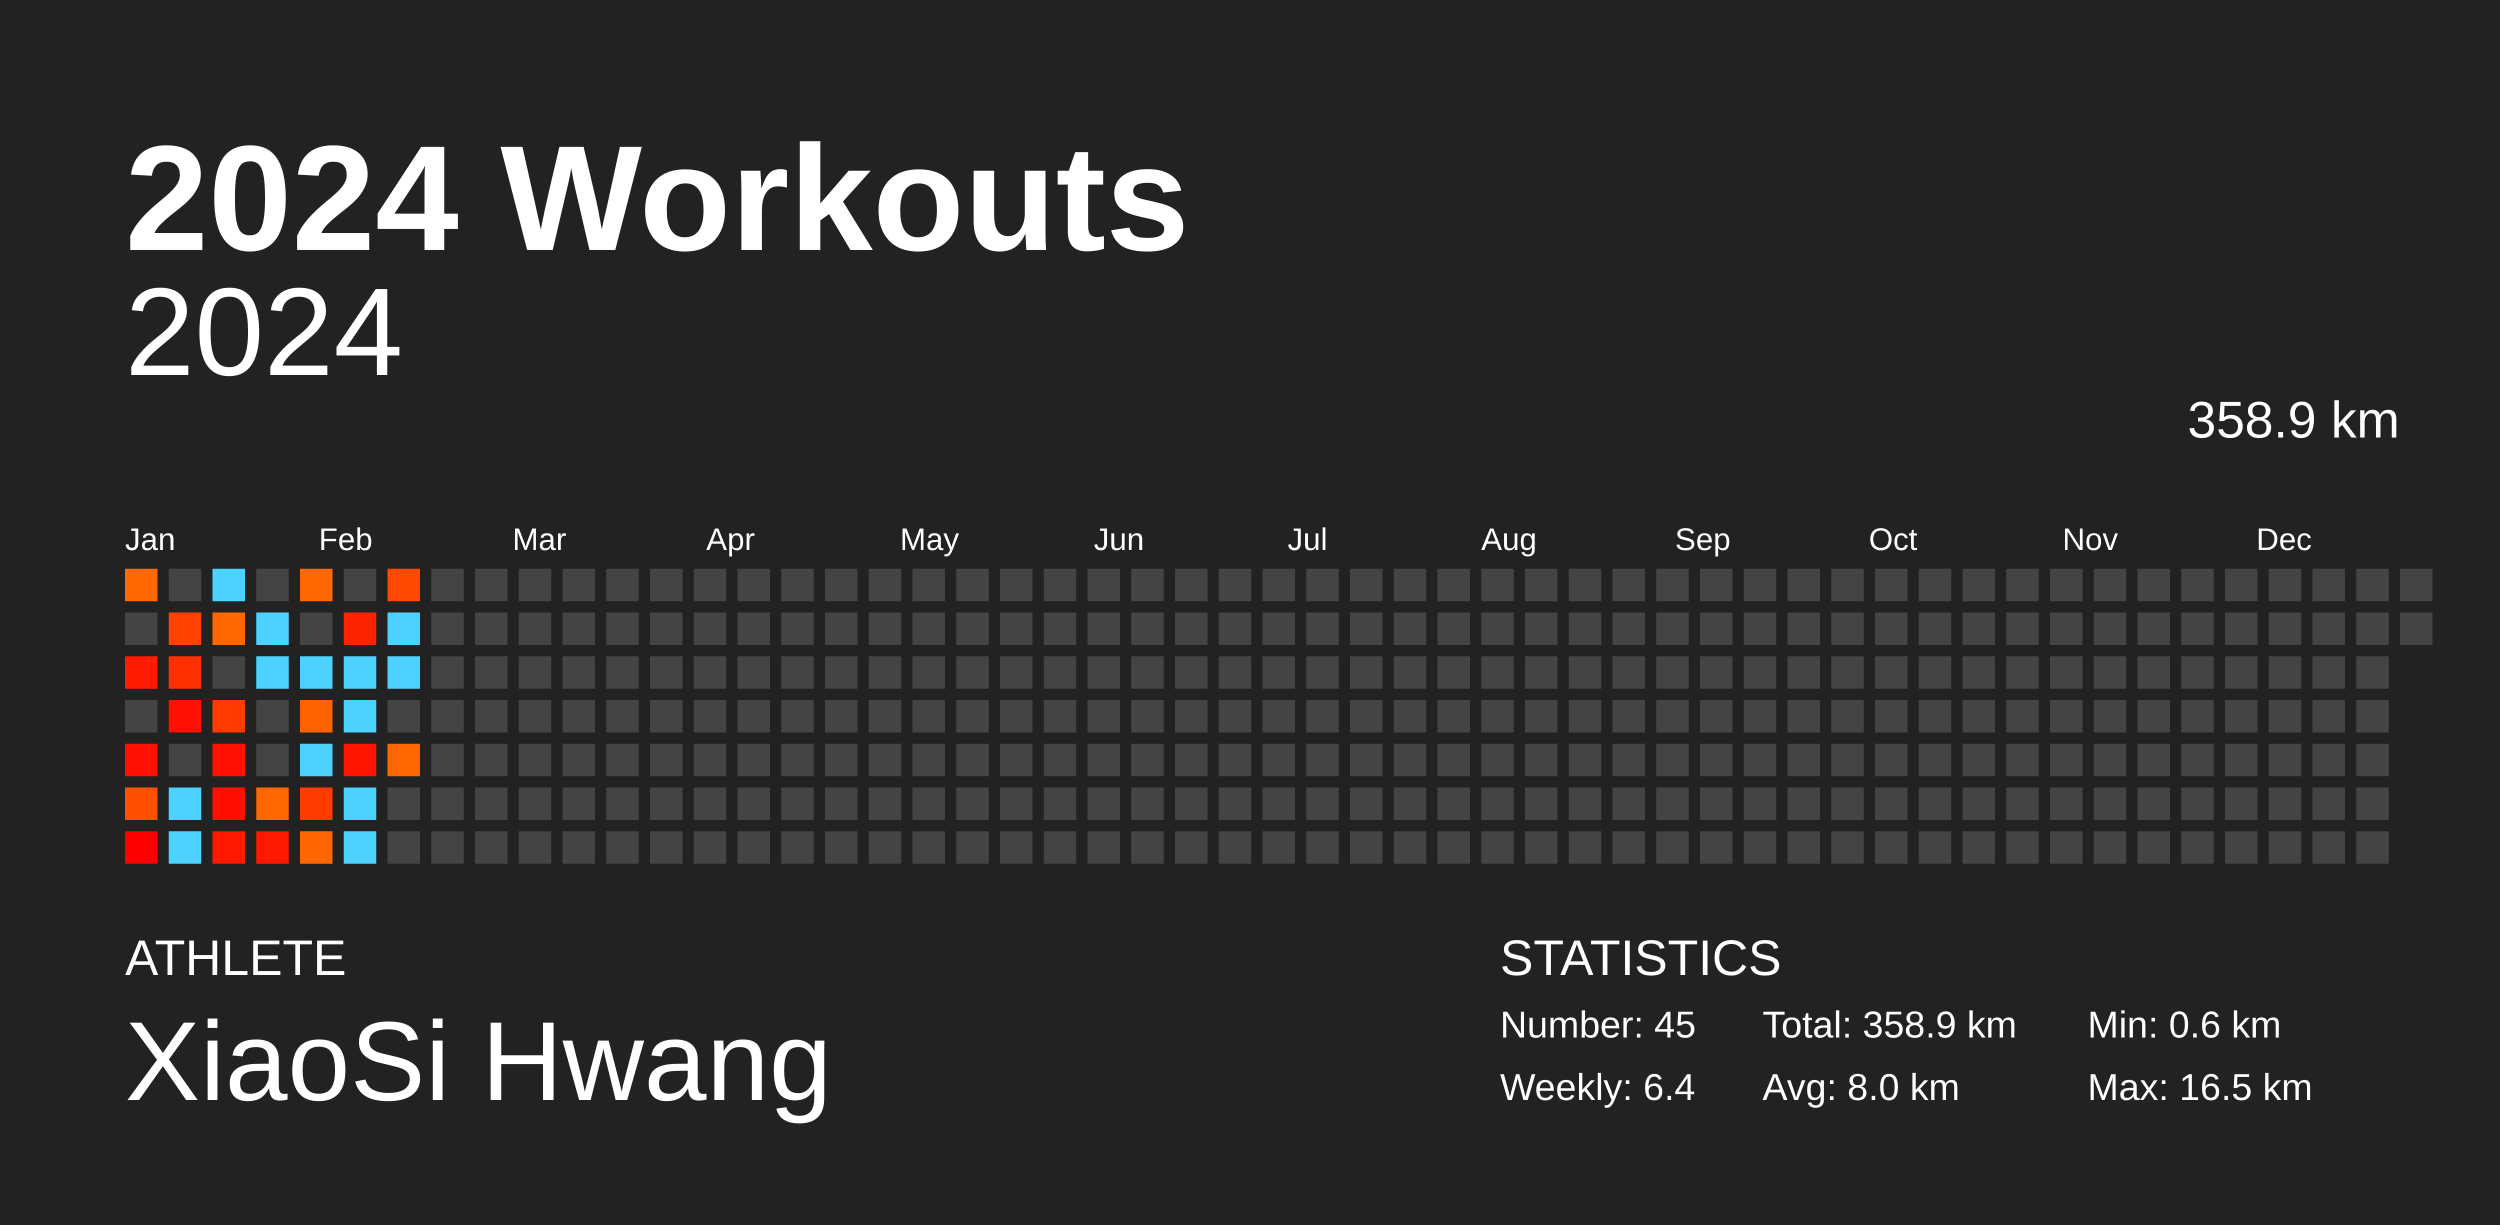
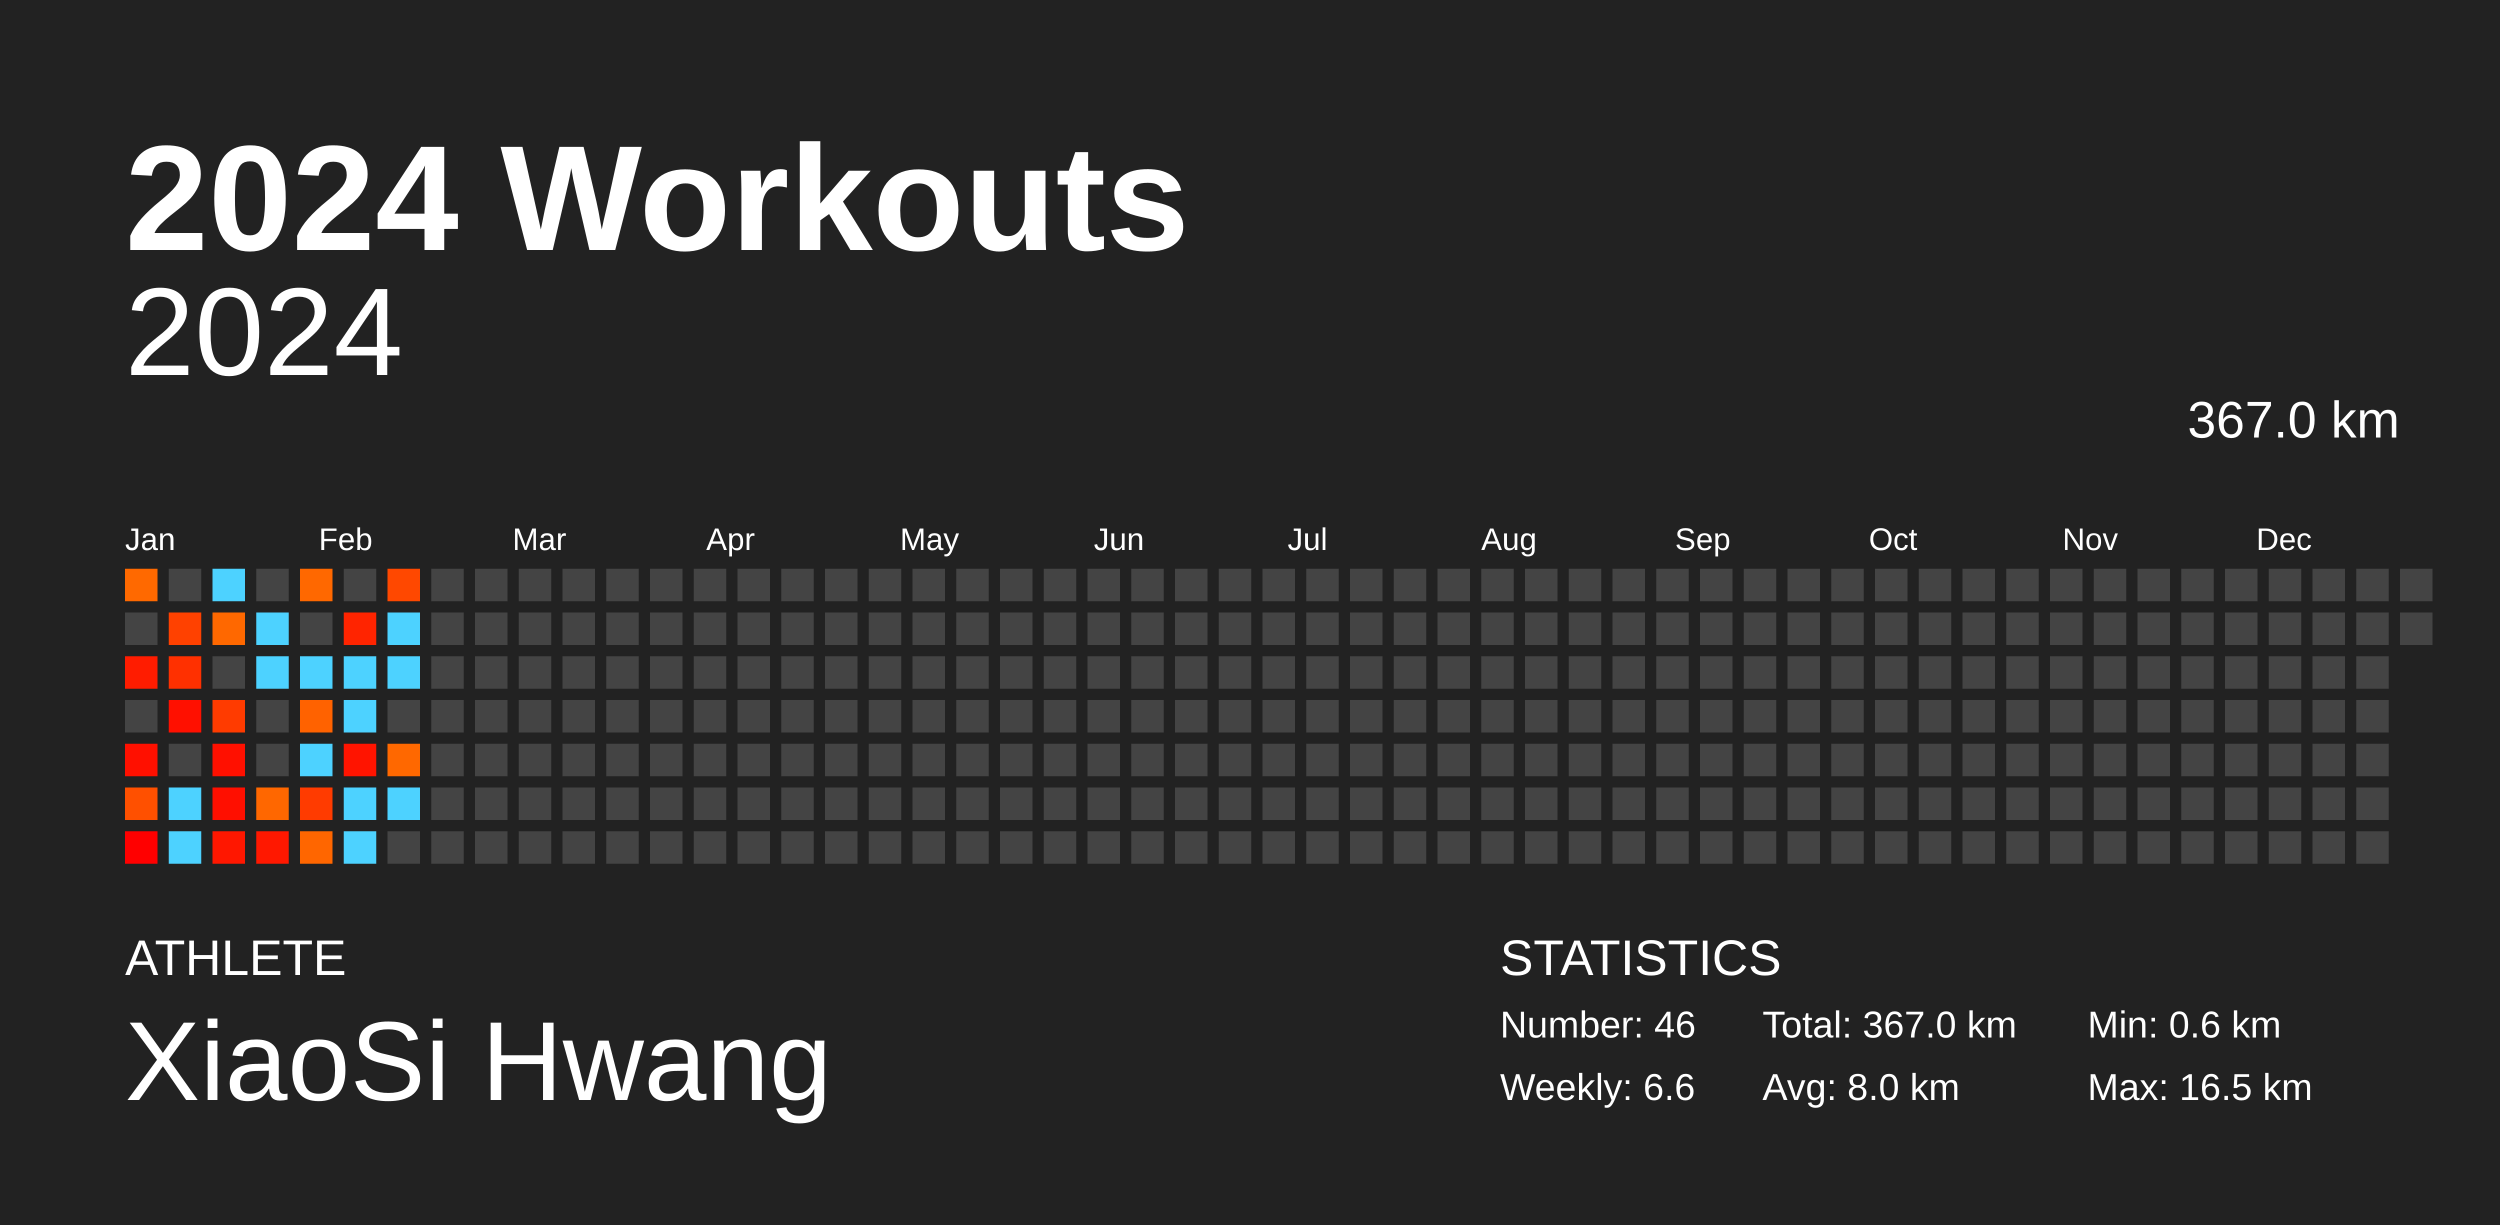
<svg xmlns="http://www.w3.org/2000/svg" baseProfile="full" height="98mm" version="1.1" viewBox="0,0,200,98" width="200mm">
  <defs />
  <rect fill="#222222" height="98" width="200" x="0" y="0" />
  <text fill="#FFFFFF" style="font-size:12px; font-family:Arial; font-weight:bold;" x="10" y="20">2024 Workouts</text>
  <text fill="#FFFFFF" style="font-size:4px; font-family:Arial" x="10" y="78">ATHLETE</text>
  <text fill="#FFFFFF" style="font-size:9px; font-family:Arial" x="10" y="88">XiaoSi Hwang</text>
  <text fill="#FFFFFF" style="font-size:4px; font-family:Arial" x="120" y="78">STATISTICS</text>
-   <text fill="#FFFFFF" style="font-size:3px; font-family:Arial" x="120" y="83">Number: 45</text>
-   <text fill="#FFFFFF" style="font-size:3px; font-family:Arial" x="120" y="88">Weekly: 6.4</text>
-   <text fill="#FFFFFF" style="font-size:3px; font-family:Arial" x="141" y="83">Total: 358.9 km</text>
+   <text fill="#FFFFFF" style="font-size:3px; font-family:Arial" x="120" y="83">Number: 46</text>
+   <text fill="#FFFFFF" style="font-size:3px; font-family:Arial" x="120" y="88">Weekly: 6.6</text>
+   <text fill="#FFFFFF" style="font-size:3px; font-family:Arial" x="141" y="83">Total: 367.0 km</text>
  <text fill="#FFFFFF" style="font-size:3px; font-family:Arial" x="141" y="88">Avg: 8.0 km</text>
  <text fill="#FFFFFF" style="font-size:3px; font-family:Arial" x="167" y="83">Min: 0.6 km</text>
  <text fill="#FFFFFF" style="font-size:3px; font-family:Arial" x="167" y="88">Max: 16.5 km</text>
  <text alignment-baseline="hanging" fill="#FFFFFF" style="font-size:10.0px; font-family:Arial;" x="10" y="30">2024</text>
-   <text alignment-baseline="hanging" fill="#FFFFFF" style="font-size:4.125px; font-family:Arial;" x="175" y="35">358.9 km</text>
+   <text alignment-baseline="hanging" fill="#FFFFFF" style="font-size:4.125px; font-family:Arial;" x="175" y="35">367.0 km</text>
  <text fill="#FFFFFF" style="font-size:2.5px; font-family:Arial" x="10.0" y="44">Jan</text>
  <text fill="#FFFFFF" style="font-size:2.5px; font-family:Arial" x="25.5" y="44">Feb</text>
  <text fill="#FFFFFF" style="font-size:2.5px; font-family:Arial" x="41.0" y="44">Mar</text>
  <text fill="#FFFFFF" style="font-size:2.5px; font-family:Arial" x="56.5" y="44">Apr</text>
  <text fill="#FFFFFF" style="font-size:2.5px; font-family:Arial" x="72.0" y="44">May</text>
  <text fill="#FFFFFF" style="font-size:2.5px; font-family:Arial" x="87.5" y="44">Jun</text>
  <text fill="#FFFFFF" style="font-size:2.5px; font-family:Arial" x="103.0" y="44">Jul</text>
  <text fill="#FFFFFF" style="font-size:2.5px; font-family:Arial" x="118.5" y="44">Aug</text>
  <text fill="#FFFFFF" style="font-size:2.5px; font-family:Arial" x="134.0" y="44">Sep</text>
  <text fill="#FFFFFF" style="font-size:2.5px; font-family:Arial" x="149.5" y="44">Oct</text>
  <text fill="#FFFFFF" style="font-size:2.5px; font-family:Arial" x="165.0" y="44">Nov</text>
  <text fill="#FFFFFF" style="font-size:2.5px; font-family:Arial" x="180.5" y="44">Dec</text>
  <rect fill="#ff6900" height="2.6" width="2.6" x="10.0" y="45.5" />
  <rect fill="#444444" height="2.6" width="2.6" x="10.0" y="49.0" />
  <rect fill="#ff1c00" height="2.6" width="2.6" x="10.0" y="52.5" />
  <rect fill="#444444" height="2.6" width="2.6" x="10.0" y="56.0" />
  <rect fill="#ff1000" height="2.6" width="2.6" x="10.0" y="59.5" />
  <rect fill="#ff5000" height="2.6" width="2.6" x="10.0" y="63.0" />
  <rect fill="#ff0000" height="2.6" width="2.6" x="10.0" y="66.5" />
  <rect fill="#444444" height="2.6" width="2.6" x="13.5" y="45.5" />
  <rect fill="#ff4100" height="2.6" width="2.6" x="13.5" y="49.0" />
  <rect fill="#ff3000" height="2.6" width="2.6" x="13.5" y="52.5" />
  <rect fill="#ff1000" height="2.6" width="2.6" x="13.5" y="56.0" />
  <rect fill="#444444" height="2.6" width="2.6" x="13.5" y="59.5" />
  <rect fill="#4dd2ff" height="2.6" width="2.6" x="13.5" y="63.0" />
  <rect fill="#4dd2ff" height="2.6" width="2.6" x="13.5" y="66.5" />
  <rect fill="#4dd2ff" height="2.6" width="2.6" x="17.0" y="45.5" />
  <rect fill="#ff6800" height="2.6" width="2.6" x="17.0" y="49.0" />
  <rect fill="#444444" height="2.6" width="2.6" x="17.0" y="52.5" />
  <rect fill="#ff3b00" height="2.6" width="2.6" x="17.0" y="56.0" />
  <rect fill="#ff1000" height="2.6" width="2.6" x="17.0" y="59.5" />
  <rect fill="#ff0f00" height="2.6" width="2.6" x="17.0" y="63.0" />
  <rect fill="#ff1700" height="2.6" width="2.6" x="17.0" y="66.5" />
  <rect fill="#444444" height="2.6" width="2.6" x="20.5" y="45.5" />
  <rect fill="#4dd2ff" height="2.6" width="2.6" x="20.5" y="49.0" />
  <rect fill="#4dd2ff" height="2.6" width="2.6" x="20.5" y="52.5" />
  <rect fill="#444444" height="2.6" width="2.6" x="20.5" y="56.0" />
  <rect fill="#444444" height="2.6" width="2.6" x="20.5" y="59.5" />
  <rect fill="#ff6700" height="2.6" width="2.6" x="20.5" y="63.0" />
  <rect fill="#ff1800" height="2.6" width="2.6" x="20.5" y="66.5" />
  <rect fill="#ff6800" height="2.6" width="2.6" x="24.0" y="45.5" />
  <rect fill="#444444" height="2.6" width="2.6" x="24.0" y="49.0" />
  <rect fill="#4dd2ff" height="2.6" width="2.6" x="24.0" y="52.5" />
  <rect fill="#ff6200" height="2.6" width="2.6" x="24.0" y="56.0" />
  <rect fill="#4dd2ff" height="2.6" width="2.6" x="24.0" y="59.5" />
  <rect fill="#ff3b00" height="2.6" width="2.6" x="24.0" y="63.0" />
  <rect fill="#ff6600" height="2.6" width="2.6" x="24.0" y="66.5" />
  <rect fill="#444444" height="2.6" width="2.6" x="27.5" y="45.5" />
  <rect fill="#ff2400" height="2.6" width="2.6" x="27.5" y="49.0" />
  <rect fill="#4dd2ff" height="2.6" width="2.6" x="27.5" y="52.5" />
  <rect fill="#4dd2ff" height="2.6" width="2.6" x="27.5" y="56.0" />
  <rect fill="#ff1400" height="2.6" width="2.6" x="27.5" y="59.5" />
  <rect fill="#4dd2ff" height="2.6" width="2.6" x="27.5" y="63.0" />
  <rect fill="#4dd2ff" height="2.6" width="2.6" x="27.5" y="66.5" />
  <rect fill="#ff4800" height="2.6" width="2.6" x="31.0" y="45.5" />
  <rect fill="#4dd2ff" height="2.6" width="2.6" x="31.0" y="49.0" />
  <rect fill="#4dd2ff" height="2.6" width="2.6" x="31.0" y="52.5" />
  <rect fill="#444444" height="2.6" width="2.6" x="31.0" y="56.0" />
  <rect fill="#ff6800" height="2.6" width="2.6" x="31.0" y="59.5" />
-   <rect fill="#444444" height="2.6" width="2.6" x="31.0" y="63.0" />
+   <rect fill="#4dd2ff" height="2.6" width="2.6" x="31.0" y="63.0" />
  <rect fill="#444444" height="2.6" width="2.6" x="31.0" y="66.5" />
  <rect fill="#444444" height="2.6" width="2.6" x="34.5" y="45.5" />
  <rect fill="#444444" height="2.6" width="2.6" x="34.5" y="49.0" />
  <rect fill="#444444" height="2.6" width="2.6" x="34.5" y="52.5" />
  <rect fill="#444444" height="2.6" width="2.6" x="34.5" y="56.0" />
  <rect fill="#444444" height="2.6" width="2.6" x="34.5" y="59.5" />
  <rect fill="#444444" height="2.6" width="2.6" x="34.5" y="63.0" />
  <rect fill="#444444" height="2.6" width="2.6" x="34.5" y="66.5" />
  <rect fill="#444444" height="2.6" width="2.6" x="38.0" y="45.5" />
  <rect fill="#444444" height="2.6" width="2.6" x="38.0" y="49.0" />
  <rect fill="#444444" height="2.6" width="2.6" x="38.0" y="52.5" />
  <rect fill="#444444" height="2.6" width="2.6" x="38.0" y="56.0" />
  <rect fill="#444444" height="2.6" width="2.6" x="38.0" y="59.5" />
  <rect fill="#444444" height="2.6" width="2.6" x="38.0" y="63.0" />
  <rect fill="#444444" height="2.6" width="2.6" x="38.0" y="66.5" />
  <rect fill="#444444" height="2.6" width="2.6" x="41.5" y="45.5" />
  <rect fill="#444444" height="2.6" width="2.6" x="41.5" y="49.0" />
  <rect fill="#444444" height="2.6" width="2.6" x="41.5" y="52.5" />
  <rect fill="#444444" height="2.6" width="2.6" x="41.5" y="56.0" />
  <rect fill="#444444" height="2.6" width="2.6" x="41.5" y="59.5" />
  <rect fill="#444444" height="2.6" width="2.6" x="41.5" y="63.0" />
  <rect fill="#444444" height="2.6" width="2.6" x="41.5" y="66.5" />
  <rect fill="#444444" height="2.6" width="2.6" x="45.0" y="45.5" />
  <rect fill="#444444" height="2.6" width="2.6" x="45.0" y="49.0" />
  <rect fill="#444444" height="2.6" width="2.6" x="45.0" y="52.5" />
  <rect fill="#444444" height="2.6" width="2.6" x="45.0" y="56.0" />
  <rect fill="#444444" height="2.6" width="2.6" x="45.0" y="59.5" />
  <rect fill="#444444" height="2.6" width="2.6" x="45.0" y="63.0" />
  <rect fill="#444444" height="2.6" width="2.6" x="45.0" y="66.5" />
  <rect fill="#444444" height="2.6" width="2.6" x="48.5" y="45.5" />
  <rect fill="#444444" height="2.6" width="2.6" x="48.5" y="49.0" />
  <rect fill="#444444" height="2.6" width="2.6" x="48.5" y="52.5" />
  <rect fill="#444444" height="2.6" width="2.6" x="48.5" y="56.0" />
  <rect fill="#444444" height="2.6" width="2.6" x="48.5" y="59.5" />
  <rect fill="#444444" height="2.6" width="2.6" x="48.5" y="63.0" />
  <rect fill="#444444" height="2.6" width="2.6" x="48.5" y="66.5" />
  <rect fill="#444444" height="2.6" width="2.6" x="52.0" y="45.5" />
  <rect fill="#444444" height="2.6" width="2.6" x="52.0" y="49.0" />
  <rect fill="#444444" height="2.6" width="2.6" x="52.0" y="52.5" />
  <rect fill="#444444" height="2.6" width="2.6" x="52.0" y="56.0" />
  <rect fill="#444444" height="2.6" width="2.6" x="52.0" y="59.5" />
  <rect fill="#444444" height="2.6" width="2.6" x="52.0" y="63.0" />
  <rect fill="#444444" height="2.6" width="2.6" x="52.0" y="66.5" />
  <rect fill="#444444" height="2.6" width="2.6" x="55.5" y="45.5" />
  <rect fill="#444444" height="2.6" width="2.6" x="55.5" y="49.0" />
  <rect fill="#444444" height="2.6" width="2.6" x="55.5" y="52.5" />
  <rect fill="#444444" height="2.6" width="2.6" x="55.5" y="56.0" />
  <rect fill="#444444" height="2.6" width="2.6" x="55.5" y="59.5" />
  <rect fill="#444444" height="2.6" width="2.6" x="55.5" y="63.0" />
  <rect fill="#444444" height="2.6" width="2.6" x="55.5" y="66.5" />
  <rect fill="#444444" height="2.6" width="2.6" x="59.0" y="45.5" />
  <rect fill="#444444" height="2.6" width="2.6" x="59.0" y="49.0" />
  <rect fill="#444444" height="2.6" width="2.6" x="59.0" y="52.5" />
  <rect fill="#444444" height="2.6" width="2.6" x="59.0" y="56.0" />
  <rect fill="#444444" height="2.6" width="2.6" x="59.0" y="59.5" />
  <rect fill="#444444" height="2.6" width="2.6" x="59.0" y="63.0" />
  <rect fill="#444444" height="2.6" width="2.6" x="59.0" y="66.5" />
  <rect fill="#444444" height="2.6" width="2.6" x="62.5" y="45.5" />
  <rect fill="#444444" height="2.6" width="2.6" x="62.5" y="49.0" />
  <rect fill="#444444" height="2.6" width="2.6" x="62.5" y="52.5" />
  <rect fill="#444444" height="2.6" width="2.6" x="62.5" y="56.0" />
  <rect fill="#444444" height="2.6" width="2.6" x="62.5" y="59.5" />
  <rect fill="#444444" height="2.6" width="2.6" x="62.5" y="63.0" />
  <rect fill="#444444" height="2.6" width="2.6" x="62.5" y="66.5" />
  <rect fill="#444444" height="2.6" width="2.6" x="66.0" y="45.5" />
  <rect fill="#444444" height="2.6" width="2.6" x="66.0" y="49.0" />
  <rect fill="#444444" height="2.6" width="2.6" x="66.0" y="52.5" />
  <rect fill="#444444" height="2.6" width="2.6" x="66.0" y="56.0" />
  <rect fill="#444444" height="2.6" width="2.6" x="66.0" y="59.5" />
  <rect fill="#444444" height="2.6" width="2.6" x="66.0" y="63.0" />
  <rect fill="#444444" height="2.6" width="2.6" x="66.0" y="66.5" />
  <rect fill="#444444" height="2.6" width="2.6" x="69.5" y="45.5" />
  <rect fill="#444444" height="2.6" width="2.6" x="69.5" y="49.0" />
  <rect fill="#444444" height="2.6" width="2.6" x="69.5" y="52.5" />
  <rect fill="#444444" height="2.6" width="2.6" x="69.5" y="56.0" />
  <rect fill="#444444" height="2.6" width="2.6" x="69.5" y="59.5" />
  <rect fill="#444444" height="2.6" width="2.6" x="69.5" y="63.0" />
  <rect fill="#444444" height="2.6" width="2.6" x="69.5" y="66.5" />
  <rect fill="#444444" height="2.6" width="2.6" x="73.0" y="45.5" />
  <rect fill="#444444" height="2.6" width="2.6" x="73.0" y="49.0" />
  <rect fill="#444444" height="2.6" width="2.6" x="73.0" y="52.5" />
  <rect fill="#444444" height="2.6" width="2.6" x="73.0" y="56.0" />
  <rect fill="#444444" height="2.6" width="2.6" x="73.0" y="59.5" />
  <rect fill="#444444" height="2.6" width="2.6" x="73.0" y="63.0" />
  <rect fill="#444444" height="2.6" width="2.6" x="73.0" y="66.5" />
  <rect fill="#444444" height="2.6" width="2.6" x="76.5" y="45.5" />
  <rect fill="#444444" height="2.6" width="2.6" x="76.5" y="49.0" />
  <rect fill="#444444" height="2.6" width="2.6" x="76.5" y="52.5" />
  <rect fill="#444444" height="2.6" width="2.6" x="76.5" y="56.0" />
  <rect fill="#444444" height="2.6" width="2.6" x="76.5" y="59.5" />
  <rect fill="#444444" height="2.6" width="2.6" x="76.5" y="63.0" />
  <rect fill="#444444" height="2.6" width="2.6" x="76.5" y="66.5" />
  <rect fill="#444444" height="2.6" width="2.6" x="80.0" y="45.5" />
  <rect fill="#444444" height="2.6" width="2.6" x="80.0" y="49.0" />
  <rect fill="#444444" height="2.6" width="2.6" x="80.0" y="52.5" />
  <rect fill="#444444" height="2.6" width="2.6" x="80.0" y="56.0" />
  <rect fill="#444444" height="2.6" width="2.6" x="80.0" y="59.5" />
  <rect fill="#444444" height="2.6" width="2.6" x="80.0" y="63.0" />
  <rect fill="#444444" height="2.6" width="2.6" x="80.0" y="66.5" />
  <rect fill="#444444" height="2.6" width="2.6" x="83.5" y="45.5" />
  <rect fill="#444444" height="2.6" width="2.6" x="83.5" y="49.0" />
  <rect fill="#444444" height="2.6" width="2.6" x="83.5" y="52.5" />
  <rect fill="#444444" height="2.6" width="2.6" x="83.5" y="56.0" />
  <rect fill="#444444" height="2.6" width="2.6" x="83.5" y="59.5" />
  <rect fill="#444444" height="2.6" width="2.6" x="83.5" y="63.0" />
  <rect fill="#444444" height="2.6" width="2.6" x="83.5" y="66.5" />
  <rect fill="#444444" height="2.6" width="2.6" x="87.0" y="45.5" />
  <rect fill="#444444" height="2.6" width="2.6" x="87.0" y="49.0" />
  <rect fill="#444444" height="2.6" width="2.6" x="87.0" y="52.5" />
  <rect fill="#444444" height="2.6" width="2.6" x="87.0" y="56.0" />
  <rect fill="#444444" height="2.6" width="2.6" x="87.0" y="59.5" />
  <rect fill="#444444" height="2.6" width="2.6" x="87.0" y="63.0" />
  <rect fill="#444444" height="2.6" width="2.6" x="87.0" y="66.5" />
  <rect fill="#444444" height="2.6" width="2.6" x="90.5" y="45.5" />
  <rect fill="#444444" height="2.6" width="2.6" x="90.5" y="49.0" />
  <rect fill="#444444" height="2.6" width="2.6" x="90.5" y="52.5" />
  <rect fill="#444444" height="2.6" width="2.6" x="90.5" y="56.0" />
  <rect fill="#444444" height="2.6" width="2.6" x="90.5" y="59.5" />
  <rect fill="#444444" height="2.6" width="2.6" x="90.5" y="63.0" />
  <rect fill="#444444" height="2.6" width="2.6" x="90.5" y="66.5" />
  <rect fill="#444444" height="2.6" width="2.6" x="94.0" y="45.5" />
  <rect fill="#444444" height="2.6" width="2.6" x="94.0" y="49.0" />
  <rect fill="#444444" height="2.6" width="2.6" x="94.0" y="52.5" />
  <rect fill="#444444" height="2.6" width="2.6" x="94.0" y="56.0" />
  <rect fill="#444444" height="2.6" width="2.6" x="94.0" y="59.5" />
  <rect fill="#444444" height="2.6" width="2.6" x="94.0" y="63.0" />
  <rect fill="#444444" height="2.6" width="2.6" x="94.0" y="66.5" />
  <rect fill="#444444" height="2.6" width="2.6" x="97.5" y="45.5" />
  <rect fill="#444444" height="2.6" width="2.6" x="97.5" y="49.0" />
  <rect fill="#444444" height="2.6" width="2.6" x="97.5" y="52.5" />
  <rect fill="#444444" height="2.6" width="2.6" x="97.5" y="56.0" />
  <rect fill="#444444" height="2.6" width="2.6" x="97.5" y="59.5" />
  <rect fill="#444444" height="2.6" width="2.6" x="97.5" y="63.0" />
  <rect fill="#444444" height="2.6" width="2.6" x="97.5" y="66.5" />
  <rect fill="#444444" height="2.6" width="2.6" x="101.0" y="45.5" />
  <rect fill="#444444" height="2.6" width="2.6" x="101.0" y="49.0" />
  <rect fill="#444444" height="2.6" width="2.6" x="101.0" y="52.5" />
  <rect fill="#444444" height="2.6" width="2.6" x="101.0" y="56.0" />
  <rect fill="#444444" height="2.6" width="2.6" x="101.0" y="59.5" />
  <rect fill="#444444" height="2.6" width="2.6" x="101.0" y="63.0" />
  <rect fill="#444444" height="2.6" width="2.6" x="101.0" y="66.5" />
  <rect fill="#444444" height="2.6" width="2.6" x="104.5" y="45.5" />
  <rect fill="#444444" height="2.6" width="2.6" x="104.5" y="49.0" />
  <rect fill="#444444" height="2.6" width="2.6" x="104.5" y="52.5" />
  <rect fill="#444444" height="2.6" width="2.6" x="104.5" y="56.0" />
  <rect fill="#444444" height="2.6" width="2.6" x="104.5" y="59.5" />
  <rect fill="#444444" height="2.6" width="2.6" x="104.5" y="63.0" />
  <rect fill="#444444" height="2.6" width="2.6" x="104.5" y="66.5" />
  <rect fill="#444444" height="2.6" width="2.6" x="108.0" y="45.5" />
  <rect fill="#444444" height="2.6" width="2.6" x="108.0" y="49.0" />
  <rect fill="#444444" height="2.6" width="2.6" x="108.0" y="52.5" />
  <rect fill="#444444" height="2.6" width="2.6" x="108.0" y="56.0" />
  <rect fill="#444444" height="2.6" width="2.6" x="108.0" y="59.5" />
  <rect fill="#444444" height="2.6" width="2.6" x="108.0" y="63.0" />
  <rect fill="#444444" height="2.6" width="2.6" x="108.0" y="66.5" />
  <rect fill="#444444" height="2.6" width="2.6" x="111.5" y="45.5" />
  <rect fill="#444444" height="2.6" width="2.6" x="111.5" y="49.0" />
  <rect fill="#444444" height="2.6" width="2.6" x="111.5" y="52.5" />
  <rect fill="#444444" height="2.6" width="2.6" x="111.5" y="56.0" />
  <rect fill="#444444" height="2.6" width="2.6" x="111.5" y="59.5" />
  <rect fill="#444444" height="2.6" width="2.6" x="111.5" y="63.0" />
  <rect fill="#444444" height="2.6" width="2.6" x="111.5" y="66.5" />
  <rect fill="#444444" height="2.6" width="2.6" x="115.0" y="45.5" />
  <rect fill="#444444" height="2.6" width="2.6" x="115.0" y="49.0" />
  <rect fill="#444444" height="2.6" width="2.6" x="115.0" y="52.5" />
  <rect fill="#444444" height="2.6" width="2.6" x="115.0" y="56.0" />
  <rect fill="#444444" height="2.6" width="2.6" x="115.0" y="59.5" />
  <rect fill="#444444" height="2.6" width="2.6" x="115.0" y="63.0" />
  <rect fill="#444444" height="2.6" width="2.6" x="115.0" y="66.5" />
  <rect fill="#444444" height="2.6" width="2.6" x="118.5" y="45.5" />
  <rect fill="#444444" height="2.6" width="2.6" x="118.5" y="49.0" />
  <rect fill="#444444" height="2.6" width="2.6" x="118.5" y="52.5" />
  <rect fill="#444444" height="2.6" width="2.6" x="118.5" y="56.0" />
  <rect fill="#444444" height="2.6" width="2.6" x="118.5" y="59.5" />
  <rect fill="#444444" height="2.6" width="2.6" x="118.5" y="63.0" />
  <rect fill="#444444" height="2.6" width="2.6" x="118.5" y="66.5" />
  <rect fill="#444444" height="2.6" width="2.6" x="122.0" y="45.5" />
  <rect fill="#444444" height="2.6" width="2.6" x="122.0" y="49.0" />
  <rect fill="#444444" height="2.6" width="2.6" x="122.0" y="52.5" />
  <rect fill="#444444" height="2.6" width="2.6" x="122.0" y="56.0" />
  <rect fill="#444444" height="2.6" width="2.6" x="122.0" y="59.5" />
  <rect fill="#444444" height="2.6" width="2.6" x="122.0" y="63.0" />
  <rect fill="#444444" height="2.6" width="2.6" x="122.0" y="66.5" />
  <rect fill="#444444" height="2.6" width="2.6" x="125.5" y="45.5" />
  <rect fill="#444444" height="2.6" width="2.6" x="125.5" y="49.0" />
  <rect fill="#444444" height="2.6" width="2.6" x="125.5" y="52.5" />
  <rect fill="#444444" height="2.6" width="2.6" x="125.5" y="56.0" />
  <rect fill="#444444" height="2.6" width="2.6" x="125.5" y="59.5" />
  <rect fill="#444444" height="2.6" width="2.6" x="125.5" y="63.0" />
  <rect fill="#444444" height="2.6" width="2.6" x="125.5" y="66.5" />
  <rect fill="#444444" height="2.6" width="2.6" x="129.0" y="45.5" />
  <rect fill="#444444" height="2.6" width="2.6" x="129.0" y="49.0" />
  <rect fill="#444444" height="2.6" width="2.6" x="129.0" y="52.5" />
  <rect fill="#444444" height="2.6" width="2.6" x="129.0" y="56.0" />
  <rect fill="#444444" height="2.6" width="2.6" x="129.0" y="59.5" />
  <rect fill="#444444" height="2.6" width="2.6" x="129.0" y="63.0" />
  <rect fill="#444444" height="2.6" width="2.6" x="129.0" y="66.5" />
  <rect fill="#444444" height="2.6" width="2.6" x="132.5" y="45.5" />
  <rect fill="#444444" height="2.6" width="2.6" x="132.5" y="49.0" />
  <rect fill="#444444" height="2.6" width="2.6" x="132.5" y="52.5" />
  <rect fill="#444444" height="2.6" width="2.6" x="132.5" y="56.0" />
  <rect fill="#444444" height="2.6" width="2.6" x="132.5" y="59.5" />
  <rect fill="#444444" height="2.6" width="2.6" x="132.5" y="63.0" />
  <rect fill="#444444" height="2.6" width="2.6" x="132.5" y="66.5" />
  <rect fill="#444444" height="2.6" width="2.6" x="136.0" y="45.5" />
  <rect fill="#444444" height="2.6" width="2.6" x="136.0" y="49.0" />
  <rect fill="#444444" height="2.6" width="2.6" x="136.0" y="52.5" />
  <rect fill="#444444" height="2.6" width="2.6" x="136.0" y="56.0" />
  <rect fill="#444444" height="2.6" width="2.6" x="136.0" y="59.5" />
  <rect fill="#444444" height="2.6" width="2.6" x="136.0" y="63.0" />
  <rect fill="#444444" height="2.6" width="2.6" x="136.0" y="66.5" />
  <rect fill="#444444" height="2.6" width="2.6" x="139.5" y="45.5" />
  <rect fill="#444444" height="2.6" width="2.6" x="139.5" y="49.0" />
  <rect fill="#444444" height="2.6" width="2.6" x="139.5" y="52.5" />
  <rect fill="#444444" height="2.6" width="2.6" x="139.5" y="56.0" />
  <rect fill="#444444" height="2.6" width="2.6" x="139.5" y="59.5" />
  <rect fill="#444444" height="2.6" width="2.6" x="139.5" y="63.0" />
  <rect fill="#444444" height="2.6" width="2.6" x="139.5" y="66.5" />
  <rect fill="#444444" height="2.6" width="2.6" x="143.0" y="45.5" />
  <rect fill="#444444" height="2.6" width="2.6" x="143.0" y="49.0" />
  <rect fill="#444444" height="2.6" width="2.6" x="143.0" y="52.5" />
  <rect fill="#444444" height="2.6" width="2.6" x="143.0" y="56.0" />
  <rect fill="#444444" height="2.6" width="2.6" x="143.0" y="59.5" />
  <rect fill="#444444" height="2.6" width="2.6" x="143.0" y="63.0" />
  <rect fill="#444444" height="2.6" width="2.6" x="143.0" y="66.5" />
  <rect fill="#444444" height="2.6" width="2.6" x="146.5" y="45.5" />
  <rect fill="#444444" height="2.6" width="2.6" x="146.5" y="49.0" />
  <rect fill="#444444" height="2.6" width="2.6" x="146.5" y="52.5" />
  <rect fill="#444444" height="2.6" width="2.6" x="146.5" y="56.0" />
  <rect fill="#444444" height="2.6" width="2.6" x="146.5" y="59.5" />
  <rect fill="#444444" height="2.6" width="2.6" x="146.5" y="63.0" />
  <rect fill="#444444" height="2.6" width="2.6" x="146.5" y="66.5" />
  <rect fill="#444444" height="2.6" width="2.6" x="150.0" y="45.5" />
  <rect fill="#444444" height="2.6" width="2.6" x="150.0" y="49.0" />
  <rect fill="#444444" height="2.6" width="2.6" x="150.0" y="52.5" />
  <rect fill="#444444" height="2.6" width="2.6" x="150.0" y="56.0" />
  <rect fill="#444444" height="2.6" width="2.6" x="150.0" y="59.5" />
  <rect fill="#444444" height="2.6" width="2.6" x="150.0" y="63.0" />
  <rect fill="#444444" height="2.6" width="2.6" x="150.0" y="66.5" />
  <rect fill="#444444" height="2.6" width="2.6" x="153.5" y="45.5" />
  <rect fill="#444444" height="2.6" width="2.6" x="153.5" y="49.0" />
  <rect fill="#444444" height="2.6" width="2.6" x="153.5" y="52.5" />
  <rect fill="#444444" height="2.6" width="2.6" x="153.5" y="56.0" />
  <rect fill="#444444" height="2.6" width="2.6" x="153.5" y="59.5" />
  <rect fill="#444444" height="2.6" width="2.6" x="153.5" y="63.0" />
  <rect fill="#444444" height="2.6" width="2.6" x="153.5" y="66.5" />
  <rect fill="#444444" height="2.6" width="2.6" x="157.0" y="45.5" />
  <rect fill="#444444" height="2.6" width="2.6" x="157.0" y="49.0" />
  <rect fill="#444444" height="2.6" width="2.6" x="157.0" y="52.5" />
  <rect fill="#444444" height="2.6" width="2.6" x="157.0" y="56.0" />
  <rect fill="#444444" height="2.6" width="2.6" x="157.0" y="59.5" />
  <rect fill="#444444" height="2.6" width="2.6" x="157.0" y="63.0" />
  <rect fill="#444444" height="2.6" width="2.6" x="157.0" y="66.5" />
  <rect fill="#444444" height="2.6" width="2.6" x="160.5" y="45.5" />
  <rect fill="#444444" height="2.6" width="2.6" x="160.5" y="49.0" />
  <rect fill="#444444" height="2.6" width="2.6" x="160.5" y="52.5" />
  <rect fill="#444444" height="2.6" width="2.6" x="160.5" y="56.0" />
  <rect fill="#444444" height="2.6" width="2.6" x="160.5" y="59.5" />
  <rect fill="#444444" height="2.6" width="2.6" x="160.5" y="63.0" />
  <rect fill="#444444" height="2.6" width="2.6" x="160.5" y="66.5" />
  <rect fill="#444444" height="2.6" width="2.6" x="164.0" y="45.5" />
  <rect fill="#444444" height="2.6" width="2.6" x="164.0" y="49.0" />
  <rect fill="#444444" height="2.6" width="2.6" x="164.0" y="52.5" />
  <rect fill="#444444" height="2.6" width="2.6" x="164.0" y="56.0" />
  <rect fill="#444444" height="2.6" width="2.6" x="164.0" y="59.5" />
  <rect fill="#444444" height="2.6" width="2.6" x="164.0" y="63.0" />
  <rect fill="#444444" height="2.6" width="2.6" x="164.0" y="66.5" />
  <rect fill="#444444" height="2.6" width="2.6" x="167.5" y="45.5" />
  <rect fill="#444444" height="2.6" width="2.6" x="167.5" y="49.0" />
  <rect fill="#444444" height="2.6" width="2.6" x="167.5" y="52.5" />
  <rect fill="#444444" height="2.6" width="2.6" x="167.5" y="56.0" />
  <rect fill="#444444" height="2.6" width="2.6" x="167.5" y="59.5" />
  <rect fill="#444444" height="2.6" width="2.6" x="167.5" y="63.0" />
  <rect fill="#444444" height="2.6" width="2.6" x="167.5" y="66.5" />
  <rect fill="#444444" height="2.6" width="2.6" x="171.0" y="45.5" />
  <rect fill="#444444" height="2.6" width="2.6" x="171.0" y="49.0" />
  <rect fill="#444444" height="2.6" width="2.6" x="171.0" y="52.5" />
  <rect fill="#444444" height="2.6" width="2.6" x="171.0" y="56.0" />
  <rect fill="#444444" height="2.6" width="2.6" x="171.0" y="59.5" />
  <rect fill="#444444" height="2.6" width="2.6" x="171.0" y="63.0" />
  <rect fill="#444444" height="2.6" width="2.6" x="171.0" y="66.5" />
  <rect fill="#444444" height="2.6" width="2.6" x="174.5" y="45.5" />
  <rect fill="#444444" height="2.6" width="2.6" x="174.5" y="49.0" />
  <rect fill="#444444" height="2.6" width="2.6" x="174.5" y="52.5" />
  <rect fill="#444444" height="2.6" width="2.6" x="174.5" y="56.0" />
  <rect fill="#444444" height="2.6" width="2.6" x="174.5" y="59.5" />
  <rect fill="#444444" height="2.6" width="2.6" x="174.5" y="63.0" />
  <rect fill="#444444" height="2.6" width="2.6" x="174.5" y="66.5" />
  <rect fill="#444444" height="2.6" width="2.6" x="178.0" y="45.5" />
  <rect fill="#444444" height="2.6" width="2.6" x="178.0" y="49.0" />
  <rect fill="#444444" height="2.6" width="2.6" x="178.0" y="52.5" />
  <rect fill="#444444" height="2.6" width="2.6" x="178.0" y="56.0" />
  <rect fill="#444444" height="2.6" width="2.6" x="178.0" y="59.5" />
  <rect fill="#444444" height="2.6" width="2.6" x="178.0" y="63.0" />
  <rect fill="#444444" height="2.6" width="2.6" x="178.0" y="66.5" />
  <rect fill="#444444" height="2.6" width="2.6" x="181.5" y="45.5" />
  <rect fill="#444444" height="2.6" width="2.6" x="181.5" y="49.0" />
  <rect fill="#444444" height="2.6" width="2.6" x="181.5" y="52.5" />
  <rect fill="#444444" height="2.6" width="2.6" x="181.5" y="56.0" />
  <rect fill="#444444" height="2.6" width="2.6" x="181.5" y="59.5" />
  <rect fill="#444444" height="2.6" width="2.6" x="181.5" y="63.0" />
  <rect fill="#444444" height="2.6" width="2.6" x="181.5" y="66.5" />
  <rect fill="#444444" height="2.6" width="2.6" x="185.0" y="45.5" />
  <rect fill="#444444" height="2.6" width="2.6" x="185.0" y="49.0" />
  <rect fill="#444444" height="2.6" width="2.6" x="185.0" y="52.5" />
  <rect fill="#444444" height="2.6" width="2.6" x="185.0" y="56.0" />
  <rect fill="#444444" height="2.6" width="2.6" x="185.0" y="59.5" />
  <rect fill="#444444" height="2.6" width="2.6" x="185.0" y="63.0" />
  <rect fill="#444444" height="2.6" width="2.6" x="185.0" y="66.5" />
  <rect fill="#444444" height="2.6" width="2.6" x="188.5" y="45.5" />
  <rect fill="#444444" height="2.6" width="2.6" x="188.5" y="49.0" />
  <rect fill="#444444" height="2.6" width="2.6" x="188.5" y="52.5" />
  <rect fill="#444444" height="2.6" width="2.6" x="188.5" y="56.0" />
  <rect fill="#444444" height="2.6" width="2.6" x="188.5" y="59.5" />
  <rect fill="#444444" height="2.6" width="2.6" x="188.5" y="63.0" />
  <rect fill="#444444" height="2.6" width="2.6" x="188.5" y="66.5" />
  <rect fill="#444444" height="2.6" width="2.6" x="192.0" y="45.5" />
  <rect fill="#444444" height="2.6" width="2.6" x="192.0" y="49.0" />
</svg>
